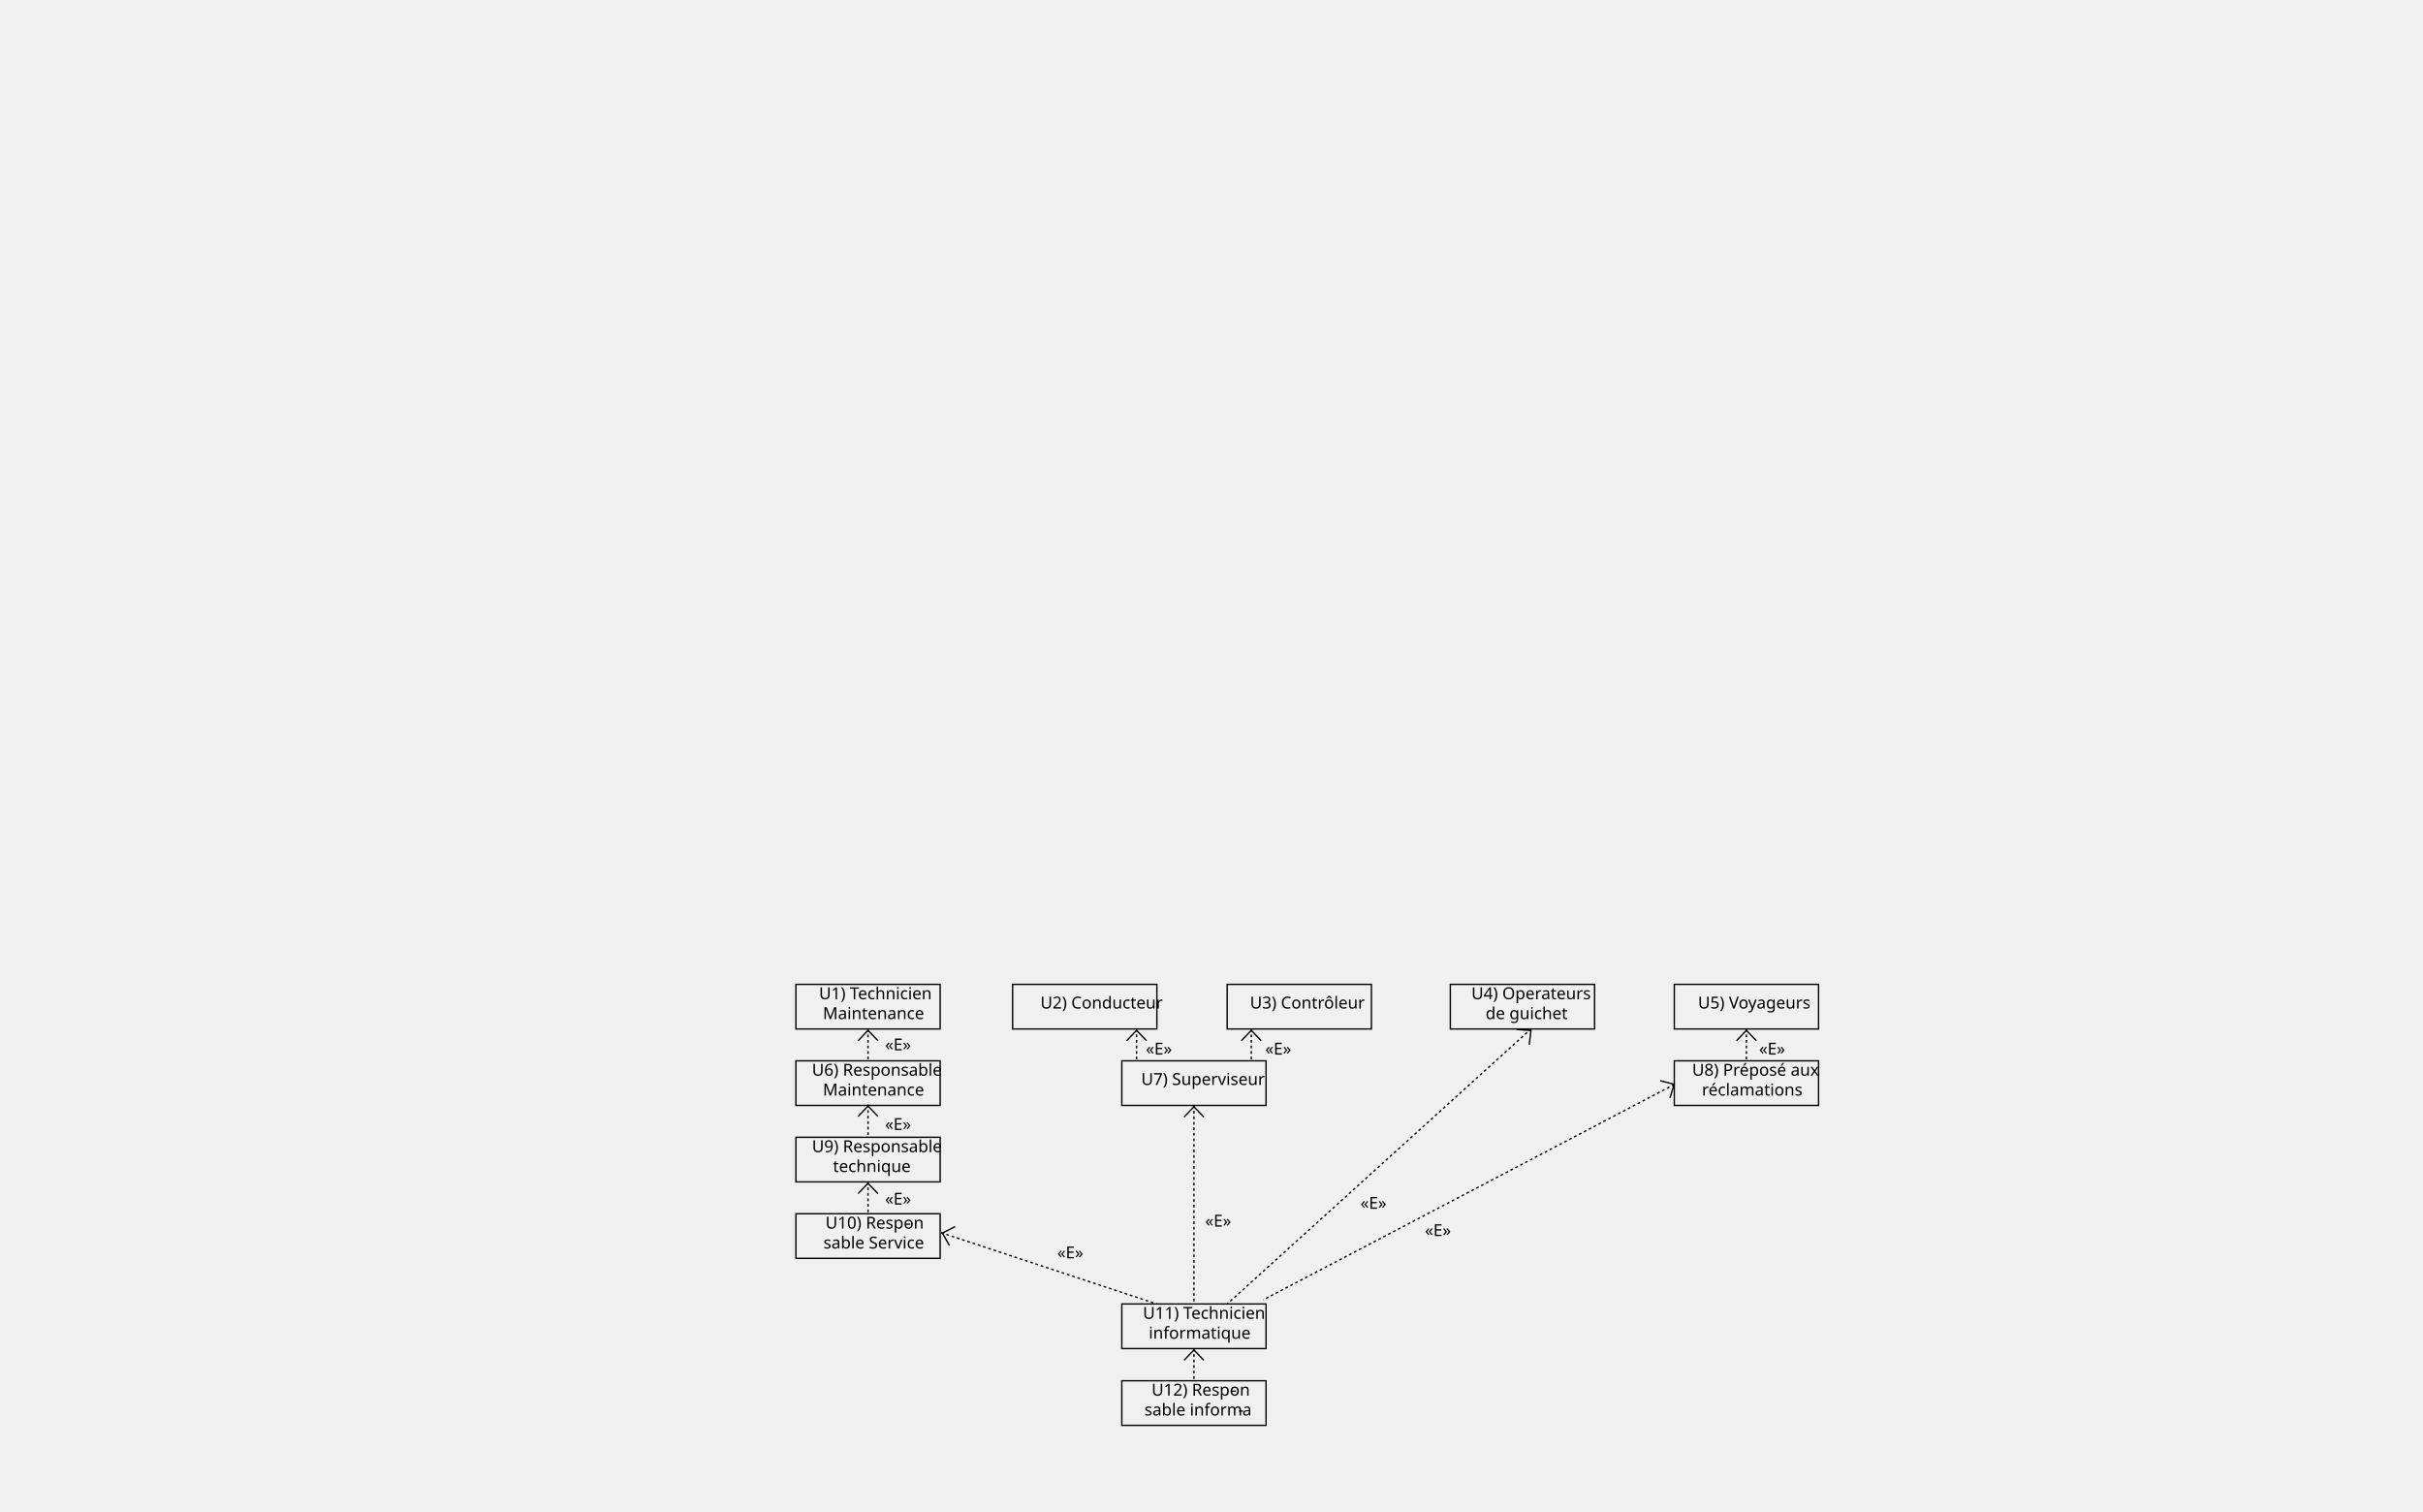
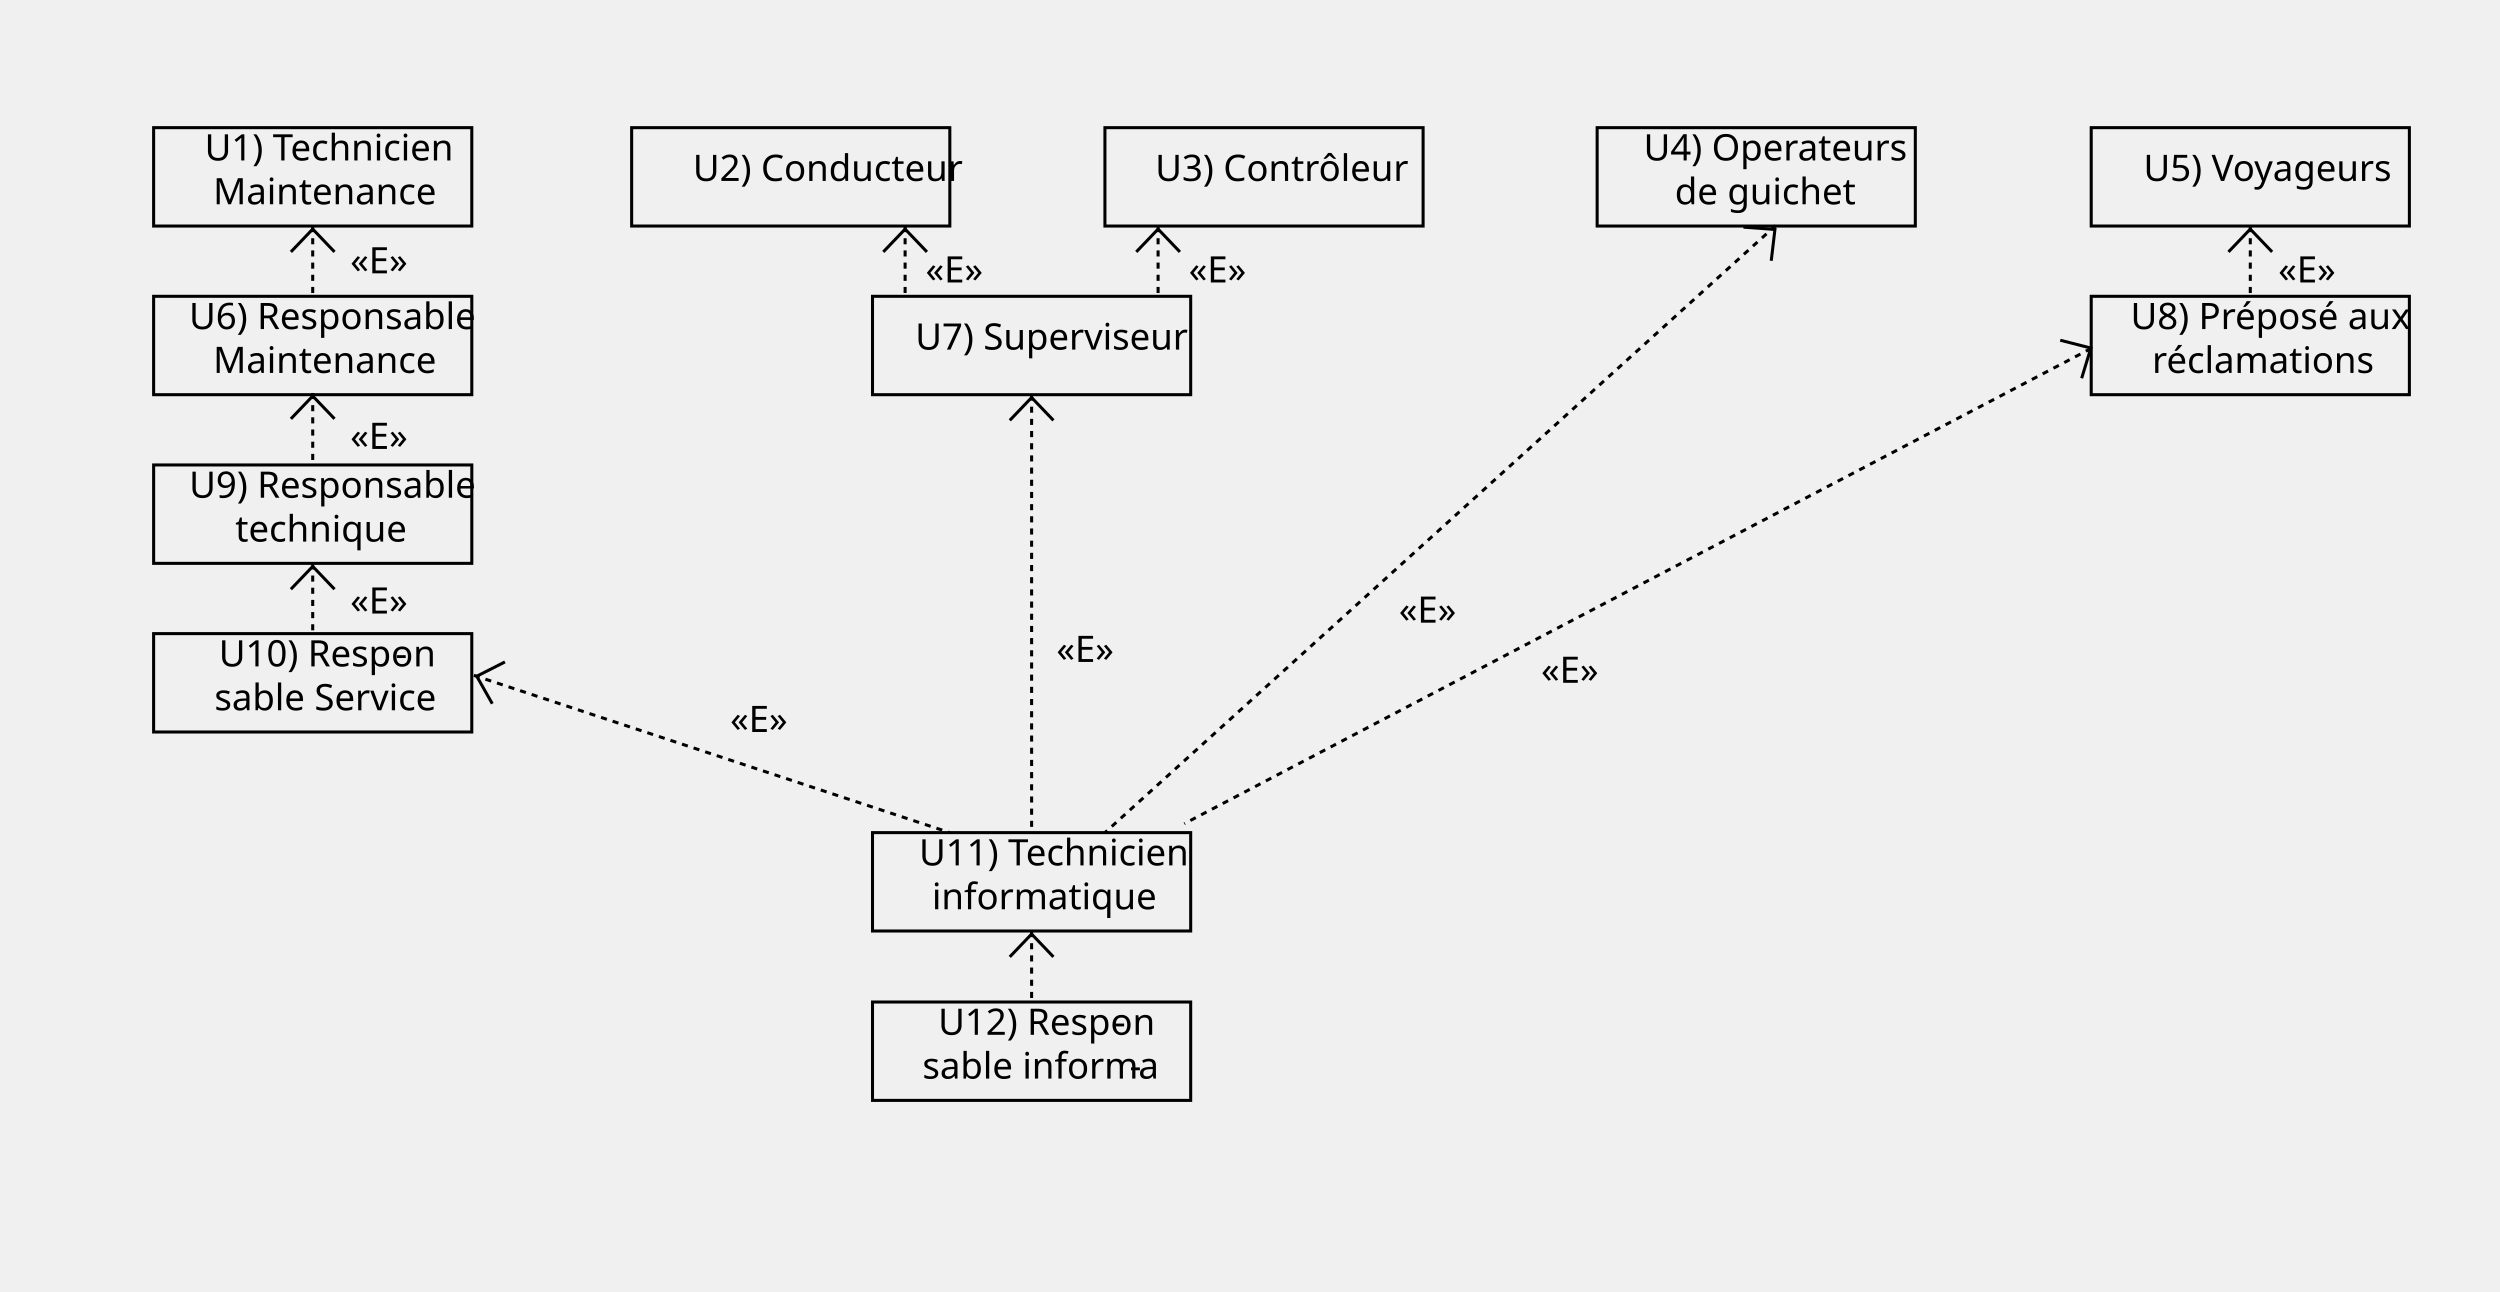
- <svg xmlns="http://www.w3.org/2000/svg" version="1.1" id="Calque_1" x="0px" y="0px" width="1755.176px" height="1095.217px" viewBox="0 0 1755.176 1095.217" enable-background="new 0 0 1755.176 1095.217" xml:space="preserve">
+ <svg xmlns="http://www.w3.org/2000/svg" version="1.1" id="Calque_1" x="0px" y="0px" width="821px" height="424.108px" viewBox="526.088 671.108 821 424.108" enable-background="new 526.088 671.108 821 424.108" xml:space="preserve">
  <g display="none">
    <rect x="887.702" y="57.267" display="inline" fill="none" stroke="#000000" width="104.487" height="32.308" />
    <rect x="898.407" y="66.242" display="inline" fill="none" width="83.076" height="14.359" />
    <text transform="matrix(1 0 0 1 928.9846 74.7617)" display="inline" font-family="'MyriadPro-Regular'" font-size="12">tous</text>
    <rect x="737.369" y="135.728" display="inline" fill="none" stroke="#000000" width="104.487" height="32.308" />
    <rect x="748.074" y="144.703" display="inline" fill="none" width="83.076" height="14.359" />
    <text transform="matrix(1 0 0 1 767.6472 153.2227)" display="inline" font-family="'MyriadPro-Regular'" font-size="12">employé</text>
    <rect x="1578.522" y="138.66" display="inline" fill="none" stroke="#000000" width="104.487" height="32.309" />
    <rect x="1589.227" y="147.635" display="inline" fill="none" width="83.076" height="14.359" />
    <text transform="matrix(1 0 0 1 1615.123 156.1543)" display="inline" font-family="'MyriadPro-Regular'" font-size="12">public</text>
    <g display="inline">
      <line fill="none" stroke="#000000" x1="939.947" y1="89.575" x2="939.947" y2="112.651" />
      <polyline fill="none" stroke="#000000" points="789.613,135.728 789.613,112.651 1630.763,112.651 1630.766,138.66   " />
      <polygon fill="#FFFFFF" stroke="#000000" points="939.946,90.575 932.78,98.069 947.113,98.069   " />
    </g>
    <g display="inline">
      <line fill="none" stroke="#000000" x1="789.613" y1="168.036" x2="789.613" y2="191.112" />
      <polyline fill="none" stroke="#000000" points="280.215,214.383 280.215,191.306 1475.063,191.306 1475.063,214.382   " />
      <polygon fill="#FFFFFF" stroke="#000000" points="789.613,169.036 782.446,176.53 796.78,176.53   " />
    </g>
    <rect x="1578.522" y="422.129" display="inline" fill="none" stroke="#000000" width="104.487" height="32.309" />
    <rect x="1589.227" y="431.104" display="inline" fill="none" width="83.076" height="14.358" />
    <text transform="matrix(1 0 0 1 1604.402 439.625)" display="inline" font-family="'MyriadPro-Regular'" font-size="12">Voyageurs</text>
    <rect x="1578.522" y="478.9" display="inline" fill="none" stroke="#000000" width="104.487" height="32.307" />
    <rect x="1589.227" y="481.142" display="inline" fill="none" width="83.076" height="27.822" />
    <text transform="matrix(1 0 0 1 1604.401 489.6641)" display="inline" font-family="'MyriadPro-Regular'" font-size="12">Voyageurs</text>
    <text transform="matrix(1 0 0 1 1599.608 504.0625)" display="inline" font-family="'MyriadPro-Regular'" font-size="12">sans bagage</text>
    <line display="inline" fill="none" stroke="#000000" x1="1630.767" y1="170.969" x2="1630.767" y2="422.129" />
    <polygon display="inline" fill="#FFFFFF" stroke="#000000" points="1630.766,171.969 1623.599,179.463 1637.933,179.463  " />
    <line display="inline" fill="none" stroke="#000000" x1="1630.768" y1="454.513" x2="1630.768" y2="477.591" />
    <polygon display="inline" fill="#FFFFFF" stroke="#000000" points="1630.767,455.513 1623.6,463.009 1637.934,463.009  " />
    <rect x="227.971" y="214.769" display="inline" fill="none" stroke="#000000" width="104.486" height="32.308" />
    <rect x="238.676" y="217.012" display="inline" fill="none" width="83.076" height="27.821" />
    <text transform="matrix(1 0 0 1 256.6218 225.5312)" display="inline" font-family="'MyriadPro-Regular'" font-size="12">Membres </text>
    <text transform="matrix(1 0 0 1 239.907 239.9316)" display="inline" font-family="'MyriadPro-Regular'" font-size="12">Service Bagages</text>
    <rect x="92.638" y="293.19" display="inline" fill="none" stroke="#000000" width="104.487" height="32.308" />
    <rect x="103.343" y="302.165" display="inline" fill="none" width="83.076" height="14.358" />
    <text transform="matrix(1 0 0 1 117.7141 310.6855)" display="inline" font-family="'MyriadPro-Regular'" font-size="12">Technicien</text>
    <rect x="363.305" y="293.19" display="inline" fill="none" stroke="#000000" width="104.486" height="32.308" />
    <rect x="374.01" y="302.165" display="inline" fill="none" width="83.076" height="14.358" />
    <text transform="matrix(1 0 0 1 383.7961 310.6855)" display="inline" font-family="'MyriadPro-Regular'" font-size="12">Responsable</text>
    <g display="inline">
      <line fill="none" stroke="#000000" x1="1359.474" y1="325.678" x2="1359.474" y2="348.754" />
      <polyline fill="none" stroke="#000000" points="1299.474,371.832 1299.474,348.754 1419.473,348.754 1419.473,371.832   " />
      <polygon fill="#FFFFFF" stroke="#000000" points="1359.473,326.678 1352.307,334.172 1366.641,334.172   " />
    </g>
    <rect x="1247.23" y="371.832" display="inline" fill="none" stroke="#000000" width="104.487" height="32.307" />
    <rect x="1257.934" y="374.074" display="inline" fill="none" width="83.076" height="27.822" />
    <text transform="matrix(1 0 0 1 1263.767 382.5938)" display="inline" font-family="'MyriadPro-Regular'" font-size="12">Operateurs de </text>
    <text transform="matrix(1 0 0 1 1280.399 396.9922)" display="inline" font-family="'MyriadPro-Regular'" font-size="12">guichet</text>
    <rect x="1367.23" y="371.832" display="inline" fill="none" stroke="#000000" width="104.487" height="32.307" />
    <rect x="1377.935" y="374.074" display="inline" fill="none" width="83.075" height="27.822" />
    <text transform="matrix(1 0 0 1 1388.975 382.5938)" display="inline" font-family="'MyriadPro-Regular'" font-size="12">Préposé aux </text>
    <text transform="matrix(1 0 0 1 1387.223 396.9941)" display="inline" font-family="'MyriadPro-Regular'" font-size="12">réclamations</text>
    <g display="inline">
      <line fill="none" stroke="#000000" x1="280.215" y1="247.076" x2="280.215" y2="270.152" />
      <polyline fill="none" stroke="#000000" points="144.882,293.19 144.882,270.113 415.548,270.113 415.548,293.19   " />
      <polygon fill="#FFFFFF" stroke="#000000" points="280.214,248.076 273.048,255.57 287.381,255.57   " />
    </g>
    <g display="inline">
      <line fill="none" stroke="#000000" x1="144.882" y1="325.498" x2="144.882" y2="348.574" />
      <polyline fill="none" stroke="#000000" points="84.881,371.652 84.881,348.574 204.881,348.574 204.881,371.652   " />
      <polygon fill="#FFFFFF" stroke="#000000" points="144.881,326.498 137.715,333.992 152.048,333.992   " />
    </g>
    <rect x="32.638" y="371.652" display="inline" fill="none" stroke="#000000" width="104.487" height="32.307" />
    <rect x="169.677" y="380.626" display="inline" fill="none" width="83.076" height="14.357" />
    <text transform="matrix(1 0 0 1 181.4729 389.1465)" display="inline" font-family="'MyriadPro-Regular'" font-size="12">Conducteur</text>
    <rect x="152.638" y="371.652" display="inline" fill="none" stroke="#000000" width="104.487" height="32.307" />
    <rect x="37.343" y="380.626" display="inline" fill="none" width="95.743" height="14.357" />
    <text transform="matrix(1 0 0 1 39.9329 389.1465)" display="inline" font-family="'MyriadPro-Regular'" font-size="12">Manutentionnaire</text>
    <rect x="423.305" y="371.65" display="inline" fill="none" stroke="#000000" width="104.486" height="32.309" />
    <rect x="434.011" y="373.894" display="inline" fill="none" width="83.076" height="27.82" />
    <text transform="matrix(1 0 0 1 443.7971 382.415)" display="inline" font-family="'MyriadPro-Regular'" font-size="12">Responsable </text>
    <text transform="matrix(1 0 0 1 435.241 396.8145)" display="inline" font-family="'MyriadPro-Regular'" font-size="12">Service Bagages</text>
    <rect x="303.304" y="371.65" display="inline" fill="none" stroke="#000000" width="104.487" height="32.309" />
    <rect x="314.012" y="373.894" display="inline" fill="none" width="83.076" height="27.82" />
    <text transform="matrix(1 0 0 1 323.7981 382.415)" display="inline" font-family="'MyriadPro-Regular'" font-size="12">Responsable </text>
    <text transform="matrix(1 0 0 1 330.116 396.8145)" display="inline" font-family="'MyriadPro-Regular'" font-size="12">technique</text>
    <g display="inline">
      <line fill="none" stroke="#000000" x1="415.549" y1="326.113" x2="415.548" y2="349.189" />
      <polyline fill="none" stroke="#000000" points="475.548,372.267 475.548,349.189 355.548,349.189 355.548,372.267   " />
      <polygon fill="#FFFFFF" stroke="#000000" points="415.548,327.113 408.382,334.607 422.715,334.607   " />
    </g>
    <rect x="737.019" y="427.68" display="inline" fill="none" stroke="#000000" width="104.487" height="32.31" />
    <rect x="747.724" y="436.655" display="inline" fill="none" width="83.076" height="14.358" />
    <text transform="matrix(1 0 0 1 759.6765 445.1758)" display="inline" font-family="'MyriadPro-Regular'" font-size="12">Superviseur</text>
    <line display="inline" fill="none" stroke="#000000" x1="789.263" y1="191.758" x2="789.263" y2="427.68" />
    <path display="inline" fill="none" stroke="#000000" d="M84.881,403.958c0,40.672,101.538,42.669,101.538,0" />
    <path display="inline" fill="none" stroke="#000000" d="M457.086,403.958c0,19.816-101.537,21.814-101.537,0" />
    <path display="inline" fill="none" stroke="#000000" d="M494.28,403.958c0,21.724,92,36.178,242.739,39.876" />
    <rect x="1307.23" y="293.37" display="inline" fill="none" stroke="#000000" width="104.488" height="32.308" />
    <rect x="1317.935" y="302.345" display="inline" fill="none" width="83.076" height="14.358" />
    <text transform="matrix(1 0 0 1 1332.306 310.8643)" display="inline" font-family="'MyriadPro-Regular'" font-size="12">Technicien</text>
    <rect x="1492.268" y="293.37" display="inline" fill="none" stroke="#000000" width="104.486" height="32.308" />
    <rect x="1502.973" y="302.345" display="inline" fill="none" width="83.076" height="14.358" />
    <text transform="matrix(1 0 0 1 1512.76 310.8643)" display="inline" font-family="'MyriadPro-Regular'" font-size="12">Responsable</text>
    <g display="inline">
      <line fill="none" stroke="#000000" x1="1476.345" y1="247.256" x2="1476.345" y2="270.332" />
      <polyline fill="none" stroke="#000000" points="1359.474,293.37 1359.474,270.293 1544.511,270.293 1544.511,293.37   " />
      <polygon fill="#FFFFFF" stroke="#000000" points="1476.344,248.256 1469.178,255.75 1483.512,255.75   " />
    </g>
    <rect x="1492.268" y="350.064" display="inline" fill="none" stroke="#000000" width="104.486" height="32.306" />
    <rect x="1502.973" y="352.307" display="inline" fill="none" width="83.076" height="27.822" />
    <text transform="matrix(1 0 0 1 1512.76 360.8281)" display="inline" font-family="'MyriadPro-Regular'" font-size="12">Responsable  </text>
    <text transform="matrix(1 0 0 1 1507.151 375.2285)" display="inline" font-family="'MyriadPro-Regular'" font-size="12">Service Accueil</text>
    <line display="inline" fill="none" stroke="#000000" x1="1544.514" y1="325.678" x2="1544.514" y2="348.756" />
    <polygon display="inline" fill="#FFFFFF" stroke="#000000" points="1544.513,326.678 1537.346,334.174 1551.68,334.174  " />
    <path display="inline" fill="none" stroke="#000000" d="M1418.37,404.691c0,22.344,42.641,33.593,160.151,33.593" />
    <path display="inline" fill="none" stroke="#000000" d="M1299.474,404.691c0,59.013,31.09,90.362,279.048,90.362" />
    <path display="inline" fill="none" stroke="#000000" d="M841.506,450.424c162.604,1.114,703.008-19.855,703.008-68.054" />
    <text transform="matrix(1 0 0 1 1411.334 511.8008)" display="inline" font-family="'MyriadPro-Regular'" font-size="12">Accueil</text>
    <text transform="matrix(1 0 0 1 1411.331 450.3691)" display="inline" font-family="'MyriadPro-Regular'" font-size="12">Accueil</text>
    <text transform="matrix(1 0 0 1 855.4919 463.4688)" display="inline" font-family="'MyriadPro-Regular'" font-size="12">Dirige</text>
    <path display="inline" fill="none" stroke="#000000" d="M227.971,404.691c0,27.045,183.397,46.544,509.397,46.323" />
    <text transform="matrix(1 0 0 1 122.5896 450.1523)" display="inline" font-family="'MyriadPro-Regular'" font-size="12">Dirige</text>
    <text transform="matrix(1 0 0 1 565.9109 426.0059)" display="inline" font-family="'MyriadPro-Regular'" font-size="12">Dirige</text>
    <text transform="matrix(1 0 0 1 693.4832 460.4688)" display="inline" font-family="'MyriadPro-Regular'" font-size="12">Dirige</text>
    <text transform="matrix(1 0 0 1 391.1912 431.665)" display="inline" font-family="'MyriadPro-Regular'" font-size="12">Dirige</text>
    <rect x="874.28" y="214.19" display="inline" fill="none" stroke="#000000" width="104.487" height="32.307" />
    <rect x="880.114" y="216.626" display="inline" fill="none" width="92.819" height="27.822" />
    <text transform="matrix(1 0 0 1 883.7502 225.1465)" display="inline" font-family="'MyriadPro-Regular'" font-size="12">Membres Service </text>
    <text transform="matrix(1 0 0 1 893.8362 239.5469)" display="inline" font-family="'MyriadPro-Regular'" font-size="12">Maintenance</text>
    <line display="inline" fill="none" stroke="#000000" x1="926.524" y1="191.113" x2="926.524" y2="214.189" />
    <rect x="1422.819" y="214.191" display="inline" fill="none" stroke="#000000" width="104.487" height="32.307" />
    <rect x="1433.524" y="216.433" display="inline" fill="none" width="83.076" height="27.822" />
    <text transform="matrix(1 0 0 1 1451.47 224.9551)" display="inline" font-family="'MyriadPro-Regular'" font-size="12">Membres </text>
    <text transform="matrix(1 0 0 1 1437.699 239.3545)" display="inline" font-family="'MyriadPro-Regular'" font-size="12">Service Accueil</text>
    <g display="inline">
      <line fill="none" stroke="#000000" x1="926.524" y1="247.077" x2="926.524" y2="270.153" />
      <polyline fill="none" stroke="#000000" points="866.523,293.23 866.523,270.153 986.523,270.153 986.523,293.23   " />
      <polygon fill="#FFFFFF" stroke="#000000" points="926.523,248.077 919.357,255.571 933.69,255.571   " />
    </g>
    <rect x="814.28" y="293.23" display="inline" fill="none" stroke="#000000" width="104.487" height="32.307" />
    <rect x="951.319" y="302.205" display="inline" fill="none" width="83.076" height="14.357" />
    <text transform="matrix(1 0 0 1 961.1057 310.7246)" display="inline" font-family="'MyriadPro-Regular'" font-size="12">Responsable</text>
    <rect x="934.28" y="293.23" display="inline" fill="none" stroke="#000000" width="104.487" height="32.307" />
    <rect x="818.985" y="302.205" display="inline" fill="none" width="95.743" height="14.357" />
    <text transform="matrix(1 0 0 1 839.6887 310.7246)" display="inline" font-family="'MyriadPro-Regular'" font-size="12">Technicien</text>
    <path display="inline" fill="none" stroke="#000000" d="M875.754,326.092c0,40.672,101.538,42.669,101.538,0" />
    <text transform="matrix(1 0 0 1 913.4631 372.2861)" display="inline" font-family="'MyriadPro-Regular'" font-size="12">Dirige</text>
    <rect x="1120.28" y="214.182" display="inline" fill="none" stroke="#000000" width="104.488" height="32.307" />
    <rect x="1126.114" y="216.618" display="inline" fill="none" width="92.819" height="27.822" />
    <text transform="matrix(1 0 0 1 1129.75 225.1377)" display="inline" font-family="'MyriadPro-Regular'" font-size="12">Membres Service </text>
    <text transform="matrix(1 0 0 1 1139.776 239.5381)" display="inline" font-family="'MyriadPro-Regular'" font-size="12">Informatique</text>
    <line display="inline" fill="none" stroke="#000000" x1="1172.524" y1="191.105" x2="1172.524" y2="214.181" />
    <g display="inline">
      <line fill="none" stroke="#000000" x1="1172.524" y1="247.068" x2="1172.524" y2="270.145" />
      <polyline fill="none" stroke="#000000" points="1112.524,293.222 1112.524,270.145 1232.524,270.145 1232.524,293.222   " />
      <polygon fill="#FFFFFF" stroke="#000000" points="1172.524,248.068 1165.357,255.562 1179.69,255.562   " />
    </g>
    <rect x="1060.28" y="293.222" display="inline" fill="none" stroke="#000000" width="104.487" height="32.307" />
    <rect x="1197.319" y="302.197" display="inline" fill="none" width="83.076" height="14.356" />
    <text transform="matrix(1 0 0 1 1207.106 310.7168)" display="inline" font-family="'MyriadPro-Regular'" font-size="12">Responsable</text>
    <rect x="1180.28" y="293.222" display="inline" fill="none" stroke="#000000" width="104.487" height="32.307" />
    <rect x="1064.985" y="302.197" display="inline" fill="none" width="95.743" height="14.356" />
    <text transform="matrix(1 0 0 1 1085.689 310.7168)" display="inline" font-family="'MyriadPro-Regular'" font-size="12">Technicien</text>
    <path display="inline" fill="none" stroke="#000000" d="M1121.754,326.084c0,40.672,101.537,42.668,101.537,0" />
    <text transform="matrix(1 0 0 1 1159.463 372.2773)" display="inline" font-family="'MyriadPro-Regular'" font-size="12">Dirige</text>
    <rect x="595.96" y="214.182" display="inline" fill="none" stroke="#000000" width="104.486" height="32.307" />
    <rect x="601.793" y="216.618" display="inline" fill="none" width="92.818" height="27.822" />
    <text transform="matrix(1 0 0 1 605.4294 225.1377)" display="inline" font-family="'MyriadPro-Regular'" font-size="12">Membres Service </text>
    <text transform="matrix(1 0 0 1 627.8875 239.5381)" display="inline" font-family="'MyriadPro-Regular'" font-size="12">Sécurité</text>
    <line display="inline" fill="none" stroke="#000000" x1="648.203" y1="191.105" x2="648.203" y2="214.181" />
    <g display="inline">
      <line fill="none" stroke="#000000" x1="648.203" y1="247.068" x2="648.203" y2="270.145" />
      <polyline fill="none" stroke="#000000" points="588.202,293.222 588.202,270.145 708.202,270.145 708.202,293.222   " />
      <polygon fill="#FFFFFF" stroke="#000000" points="648.202,248.068 641.036,255.562 655.369,255.562   " />
    </g>
    <rect x="535.959" y="293.222" display="inline" fill="none" stroke="#000000" width="104.486" height="32.307" />
    <rect x="672.998" y="302.197" display="inline" fill="none" width="83.076" height="14.356" />
    <text transform="matrix(1 0 0 1 682.7849 310.7168)" display="inline" font-family="'MyriadPro-Regular'" font-size="12">Responsable</text>
    <rect x="655.959" y="293.222" display="inline" fill="none" stroke="#000000" width="104.486" height="32.307" />
    <rect x="540.664" y="302.197" display="inline" fill="none" width="95.743" height="14.356" />
    <text transform="matrix(1 0 0 1 561.3689 310.7168)" display="inline" font-family="'MyriadPro-Regular'" font-size="12">Technicien</text>
    <path display="inline" fill="none" stroke="#000000" d="M597.434,381.594c0,23.786,101.538,25.782,101.538,0" />
    <text transform="matrix(1 0 0 1 635.1423 410.9023)" display="inline" font-family="'MyriadPro-Regular'" font-size="12">Dirige</text>
    <rect x="535.959" y="349.734" display="inline" fill="none" stroke="#000000" width="104.486" height="32.307" />
    <rect x="546.664" y="358.709" display="inline" fill="none" width="83.076" height="14.359" />
    <text transform="matrix(1 0 0 1 561.1667 367.2285)" display="inline" font-family="'MyriadPro-Regular'" font-size="12">Contrôleur</text>
    <line display="inline" fill="none" stroke="#000000" x1="588.202" y1="326.658" x2="588.202" y2="349.734" />
    <polygon display="inline" fill="#FFFFFF" stroke="#000000" points="588.202,326.658 581.036,334.152 595.37,334.152  " />
    <line display="inline" fill="none" stroke="#000000" x1="708.201" y1="326.658" x2="708.201" y2="349.734" />
    <polygon display="inline" fill="#FFFFFF" stroke="#000000" points="708.201,326.658 701.035,334.152 715.369,334.152  " />
    <rect x="655.957" y="349.734" display="inline" fill="none" stroke="#000000" width="104.487" height="32.307" />
    <rect x="666.663" y="351.978" display="inline" fill="none" width="83.076" height="27.822" />
    <text transform="matrix(1 0 0 1 676.4495 360.498)" display="inline" font-family="'MyriadPro-Regular'" font-size="12">Résponsable </text>
    <text transform="matrix(1 0 0 1 688.4675 374.8965)" display="inline" font-family="'MyriadPro-Regular'" font-size="12">sécurité</text>
    <path display="inline" fill="none" stroke="#000000" d="M737.019,436.655c-12.739-0.448-21.56-31.131-21.649-54.284" />
    <text transform="matrix(1 0 0 1 722.2439 410.3809)" display="inline" font-family="'MyriadPro-Regular'" font-size="12">Dirige</text>
    <path display="inline" fill="none" stroke="#000000" d="M1004.28,326.092c0,95.875-99,110.125-162.773,110.562" />
    <path display="inline" fill="none" stroke="#000000" d="M841.857,443.834c258.423,0,397-35.316,397-117.742" />
    <text transform="matrix(1 0 0 1 989.1545 427.6807)" display="inline" font-family="'MyriadPro-Regular'" font-size="12">Dirige</text>
  </g>
  <g>
    <rect x="1050.591" y="713.032" fill="none" stroke="#000000" width="104.487" height="32.307" />
    <rect x="1061.296" y="715.274" fill="none" width="83.075" height="27.821" />
    <text transform="matrix(1 0 0 1 1065.852 723.7939)" font-family="'MyriadPro-Regular'" font-size="12">U4) Operateurs </text>
    <text transform="matrix(1 0 0 1 1076.099 738.1934)" font-family="'MyriadPro-Regular'" font-size="12">de guichet</text>
    <rect x="1212.842" y="768.417" fill="none" stroke="#000000" width="104.486" height="32.307" />
    <rect x="1223.547" y="770.659" fill="none" width="83.074" height="27.822" />
    <text transform="matrix(1 0 0 1 1225.762 779.1797)" font-family="'MyriadPro-Regular'" font-size="12">U8) Préposé aux </text>
    <text transform="matrix(1 0 0 1 1232.836 793.5791)" font-family="'MyriadPro-Regular'" font-size="12">réclamations</text>
    <rect x="1212.842" y="713.03" fill="none" stroke="#000000" width="104.486" height="32.308" />
    <rect x="1223.547" y="722.004" fill="none" width="83.076" height="14.358" />
    <text transform="matrix(1 0 0 1 1230.016 730.5234)" font-family="'MyriadPro-Regular'" font-size="12">U5) Voyageurs</text>
    <rect x="812.621" y="768.416" fill="none" stroke="#000000" width="104.487" height="32.309" />
    <rect x="823.326" y="777.39" fill="none" width="83.076" height="14.359" />
    <text transform="matrix(1 0 0 1 826.658 785.9102)" font-family="'MyriadPro-Regular'" font-size="12">U7) Superviseur</text>
    <rect x="576.536" y="879.188" fill="none" stroke="#000000" width="104.487" height="32.309" />
    <rect x="587.242" y="881.431" fill="none" width="83.076" height="27.82" />
    <text transform="matrix(1 0 0 1 597.9534 889.9521)" font-family="'MyriadPro-Regular'" font-size="12">U10) Respon</text>
    <text transform="matrix(1 0 0 1 655.9246 889.9521)" font-family="'MyriadPro-Regular'" font-size="12">-</text>
    <text transform="matrix(1 0 0 1 596.4954 904.3516)" font-family="'MyriadPro-Regular'" font-size="12">sable Service</text>
    <rect x="576.543" y="823.801" fill="none" stroke="#000000" width="104.487" height="32.31" />
    <rect x="587.25" y="826.045" fill="none" width="83.075" height="27.82" />
    <text transform="matrix(1 0 0 1 588.217 834.5664)" font-family="'MyriadPro-Regular'" font-size="12">U9) Responsable </text>
    <text transform="matrix(1 0 0 1 603.3552 848.9648)" font-family="'MyriadPro-Regular'" font-size="12">technique</text>
    <rect x="750.562" y="722.005" fill="none" width="83.076" height="14.357" />
    <text transform="matrix(1 0 0 1 753.6345 730.5254)" font-family="'MyriadPro-Regular'" font-size="12">U2) Conducteur</text>
    <rect x="733.523" y="713.031" fill="none" stroke="#000000" width="104.487" height="32.307" />
    <rect x="888.947" y="713.031" fill="none" stroke="#000000" width="104.487" height="32.308" />
    <rect x="899.652" y="722.005" fill="none" width="83.076" height="14.358" />
    <text transform="matrix(1 0 0 1 905.467 730.5254)" font-family="'MyriadPro-Regular'" font-size="12">U3) Contrôleur</text>
    <g>
      <line fill="none" stroke="#000000" stroke-dasharray="2" x1="864.866" y1="976.848" x2="864.866" y2="999.926" />
      <polyline fill="none" stroke="#000000" points="872.032,985.344 864.865,977.848 857.698,985.344   " />
    </g>
    <rect x="812.621" y="944.542" fill="none" stroke="#000000" width="104.488" height="32.307" />
    <rect x="823.326" y="946.784" fill="none" width="83.076" height="27.822" />
    <text transform="matrix(1 0 0 1 827.9114 955.3027)" font-family="'MyriadPro-Regular'" font-size="12">U11) Technicien </text>
    <text transform="matrix(1 0 0 1 832.1472 969.7031)" font-family="'MyriadPro-Regular'" font-size="12">informatique</text>
    <rect x="812.62" y="1000.169" fill="none" stroke="#000000" width="104.488" height="32.307" />
    <rect x="823.325" y="1002.412" fill="none" width="83.076" height="27.822" />
    <text transform="matrix(1 0 0 1 834.1863 1010.932)" font-family="'MyriadPro-Regular'" font-size="12">U12) Respon</text>
    <text transform="matrix(1 0 0 1 891.8557 1010.932)" font-family="'MyriadPro-Regular'" font-size="12">-</text>
    <text transform="matrix(1 0 0 1 829.0081 1025.331)" font-family="'MyriadPro-Regular'" font-size="12">sable informa</text>
    <text transform="matrix(1 0 0 1 897.0354 1025.331)" font-family="'MyriadPro-Regular'" font-size="12">-</text>
    <rect x="576.538" y="713.03" fill="none" stroke="#000000" width="104.488" height="32.309" />
    <rect x="587.245" y="715.274" fill="none" width="83.076" height="27.819" />
    <text transform="matrix(1 0 0 1 593.2947 723.7939)" font-family="'MyriadPro-Regular'" font-size="12">U1) Technicien </text>
    <text transform="matrix(1 0 0 1 596.0969 738.1934)" font-family="'MyriadPro-Regular'" font-size="12">Maintenance</text>
    <rect x="576.539" y="768.416" fill="none" stroke="#000000" width="104.488" height="32.309" />
    <rect x="579.448" y="770.66" fill="none" width="98.664" height="27.82" />
    <text transform="matrix(1 0 0 1 588.179 779.1797)" font-family="'MyriadPro-Regular'" font-size="12">U6) Responsable </text>
    <text transform="matrix(1 0 0 1 596.093 793.5791)" font-family="'MyriadPro-Regular'" font-size="12">Maintenance</text>
    <g>
      <line fill="none" stroke="#000000" stroke-dasharray="2" x1="628.781" y1="745.338" x2="628.781" y2="768.417" />
      <polyline fill="none" stroke="#000000" points="635.948,753.834 628.781,746.338 621.614,753.834   " />
    </g>
    <g>
      <line fill="none" stroke="#000000" stroke-dasharray="2" x1="628.786" y1="800.158" x2="628.786" y2="823.236" />
      <polyline fill="none" stroke="#000000" points="635.952,808.654 628.785,801.158 621.618,808.654   " />
    </g>
    <g>
      <line fill="none" stroke="#000000" stroke-dasharray="2" x1="628.781" y1="856.11" x2="628.781" y2="879.188" />
      <polyline fill="none" stroke="#000000" points="635.948,864.606 628.781,857.11 621.614,864.606   " />
    </g>
    <g>
      <line fill="none" stroke="#000000" stroke-dasharray="2" x1="1265.086" y1="745.338" x2="1265.086" y2="768.417" />
      <polyline fill="none" stroke="#000000" points="1272.252,753.834 1265.084,746.338 1257.918,753.834   " />
    </g>
    <g>
      <line fill="none" stroke="#000000" stroke-dasharray="2" x1="823.326" y1="745.338" x2="823.326" y2="768.417" />
      <polyline fill="none" stroke="#000000" points="830.492,753.834 823.325,746.338 816.158,753.834   " />
    </g>
    <g>
      <line fill="none" stroke="#000000" stroke-dasharray="2" x1="906.403" y1="745.338" x2="906.403" y2="768.417" />
      <polyline fill="none" stroke="#000000" points="913.569,753.834 906.402,746.338 899.235,753.834   " />
    </g>
    <g>
      <line fill="none" stroke="#000000" stroke-dasharray="2" x1="864.868" y1="800.658" x2="864.867" y2="944.542" />
      <polyline fill="none" stroke="#000000" points="872.034,809.154 864.867,801.658 857.7,809.154   " />
    </g>
    <line fill="none" stroke="#000000" stroke-dasharray="2" x1="1109.161" y1="745.22" x2="888.947" y2="944.542" />
    <polyline fill="none" stroke="#000000" points="1107.761,756.752 1108.978,746.454 1098.635,745.7  " />
    <g>
      <line fill="none" stroke="#000000" stroke-dasharray="2" x1="681.694" y1="892.889" x2="838.01" y2="944.542" />
      <polyline fill="none" stroke="#000000" points="691.9,888.488 682.652,893.18 687.755,902.208   " />
    </g>
    <line fill="none" stroke="#000000" stroke-dasharray="2" x1="1212.842" y1="785.524" x2="915.011" y2="941.598" />
    <polyline fill="none" stroke="#000000" points="1209.704,795.33 1212.72,785.406 1202.672,782.838  " />
    <text transform="matrix(1 0 0 1 641.0906 760.877)" font-family="'MyriadPro-Regular'" font-size="12">«E»</text>
    <text transform="matrix(1 0 0 1 641.0906 818.5273)" font-family="'MyriadPro-Regular'" font-size="12">«E»</text>
    <text transform="matrix(1 0 0 1 641.0906 872.5996)" font-family="'MyriadPro-Regular'" font-size="12">«E»</text>
    <text transform="matrix(1 0 0 1 916.4583 763.877)" font-family="'MyriadPro-Regular'" font-size="12">«E»</text>
    <text transform="matrix(1 0 0 1 830.03 763.877)" font-family="'MyriadPro-Regular'" font-size="12">«E»</text>
    <text transform="matrix(1 0 0 1 765.8518 911.4961)" font-family="'MyriadPro-Regular'" font-size="12">«E»</text>
    <text transform="matrix(1 0 0 1 872.9871 888.4883)" font-family="'MyriadPro-Regular'" font-size="12">«E»</text>
    <text transform="matrix(1 0 0 1 985.4543 875.5996)" font-family="'MyriadPro-Regular'" font-size="12">«E»</text>
    <text transform="matrix(1 0 0 1 1032.164 895.3477)" font-family="'MyriadPro-Regular'" font-size="12">«E»</text>
    <text transform="matrix(1 0 0 1 1274.248 763.877)" font-family="'MyriadPro-Regular'" font-size="12">«E»</text>
  </g>
</svg>
